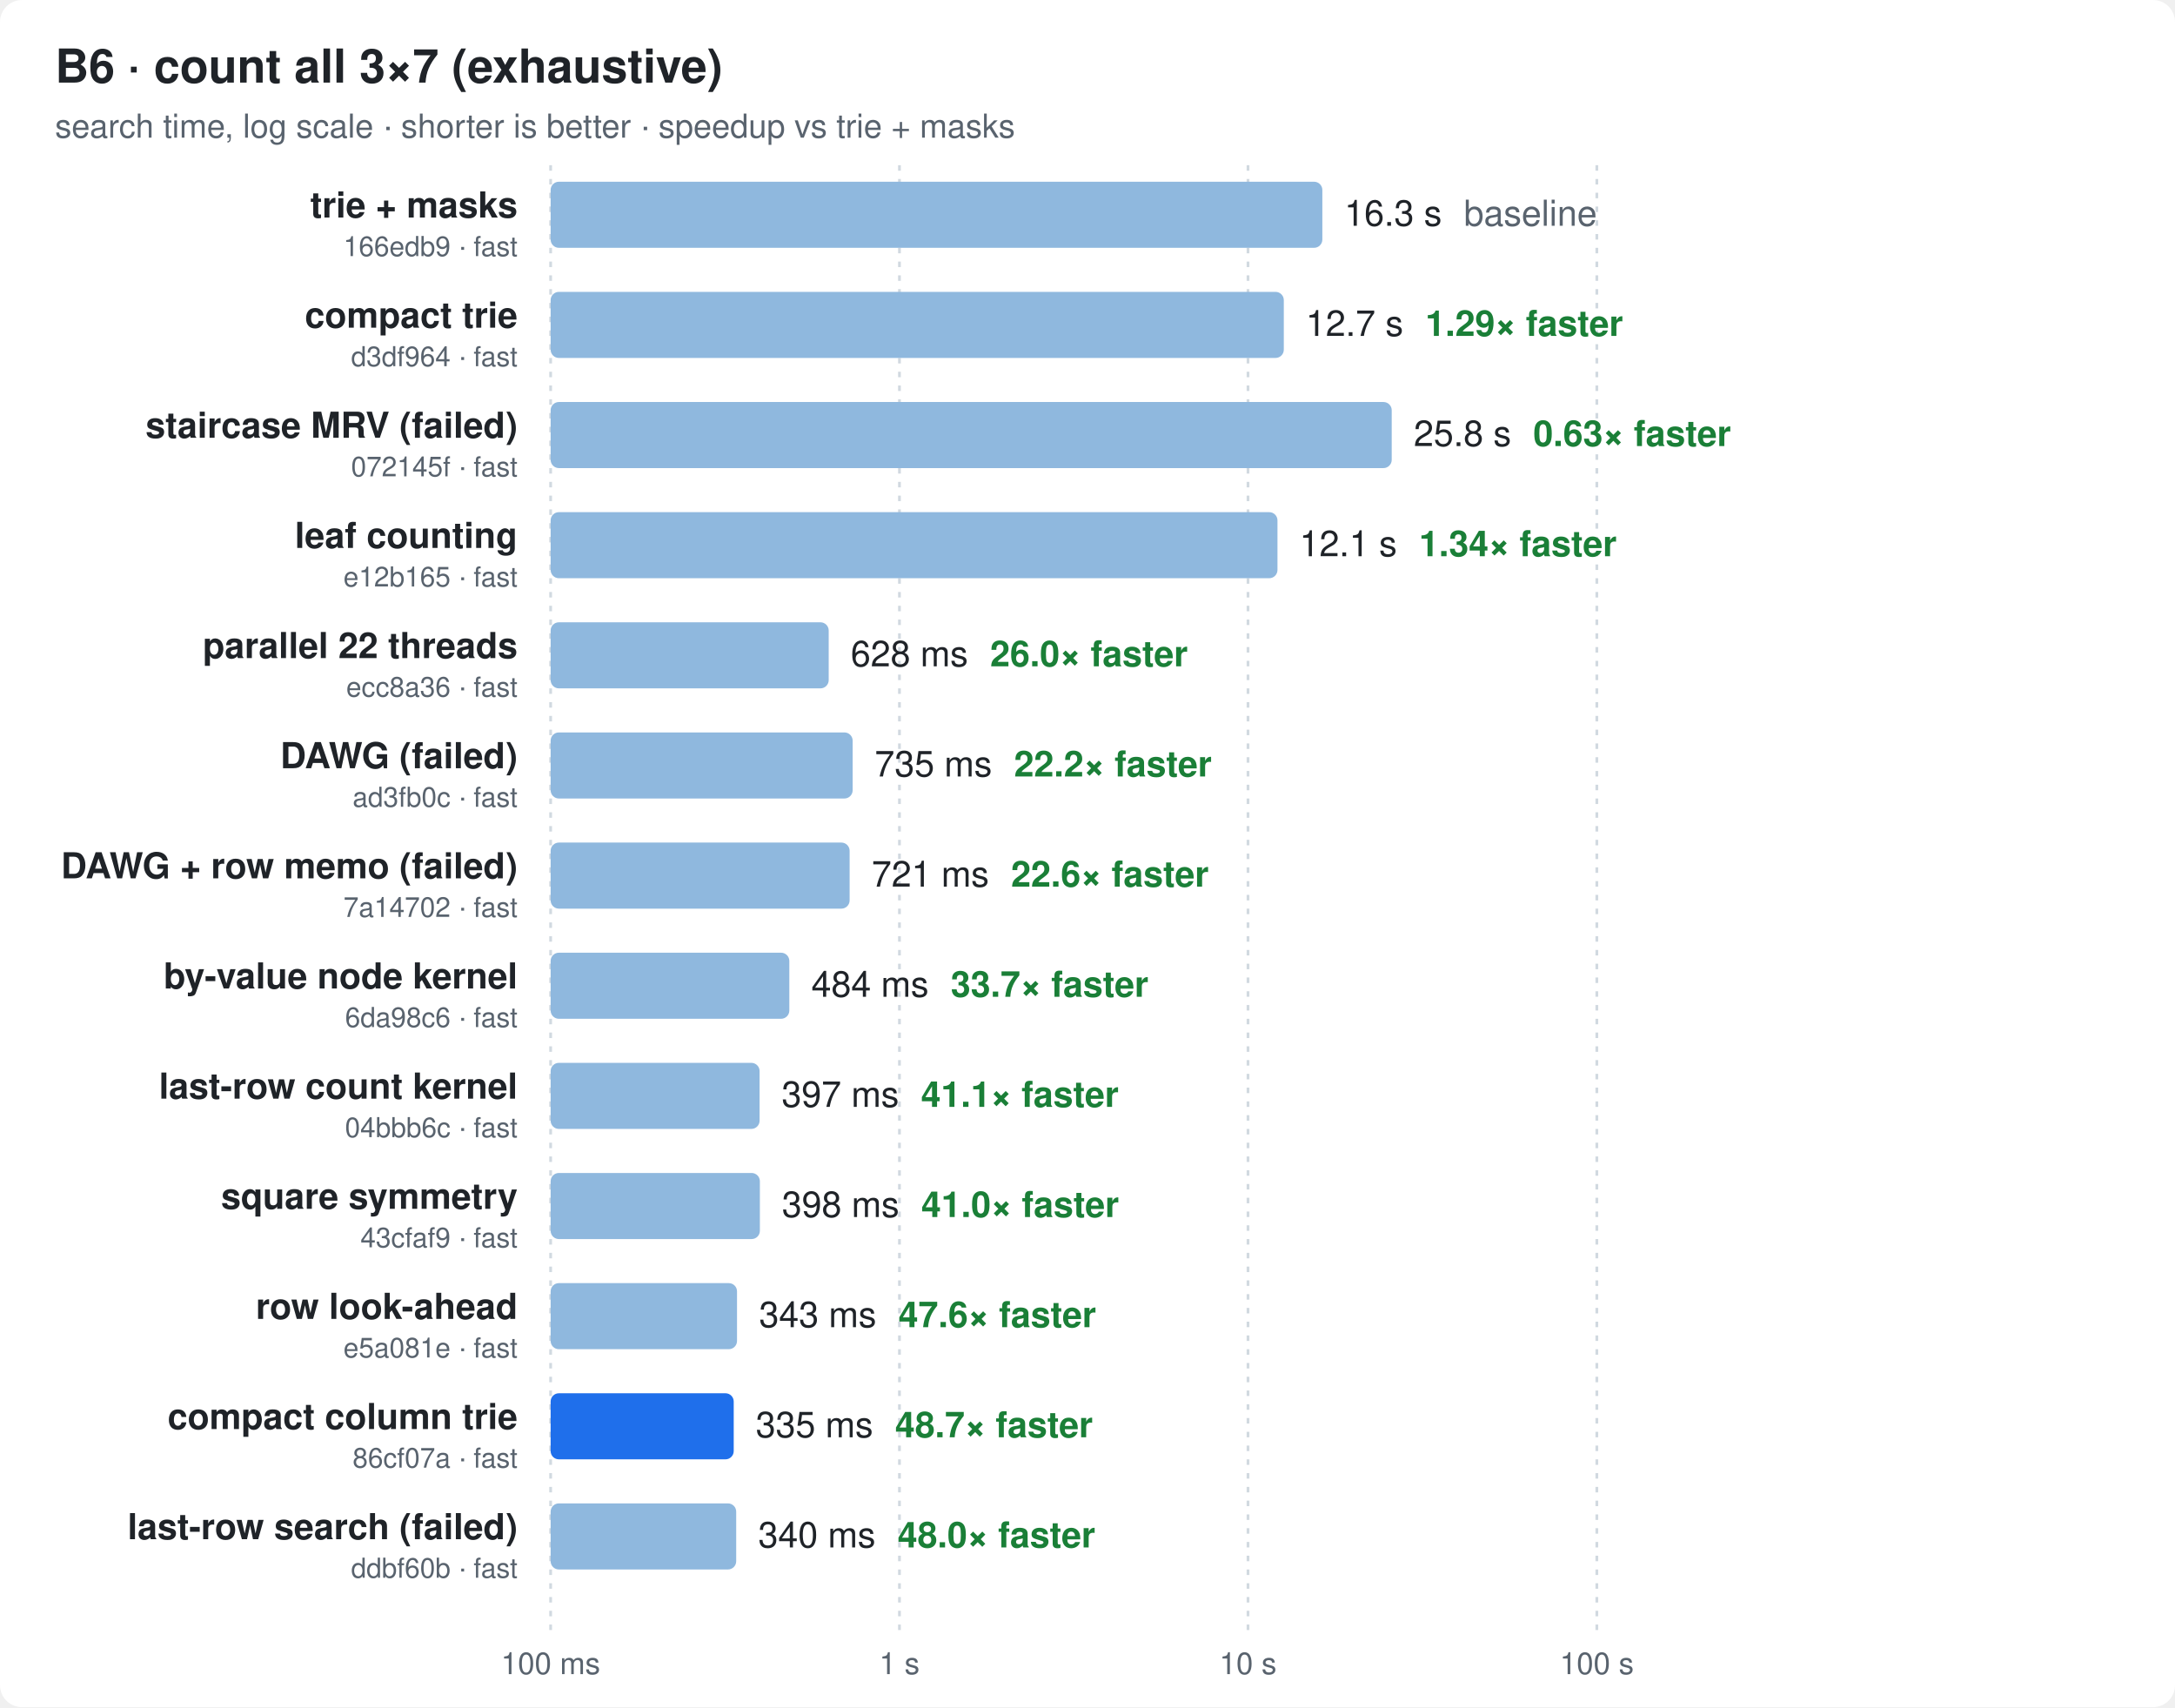
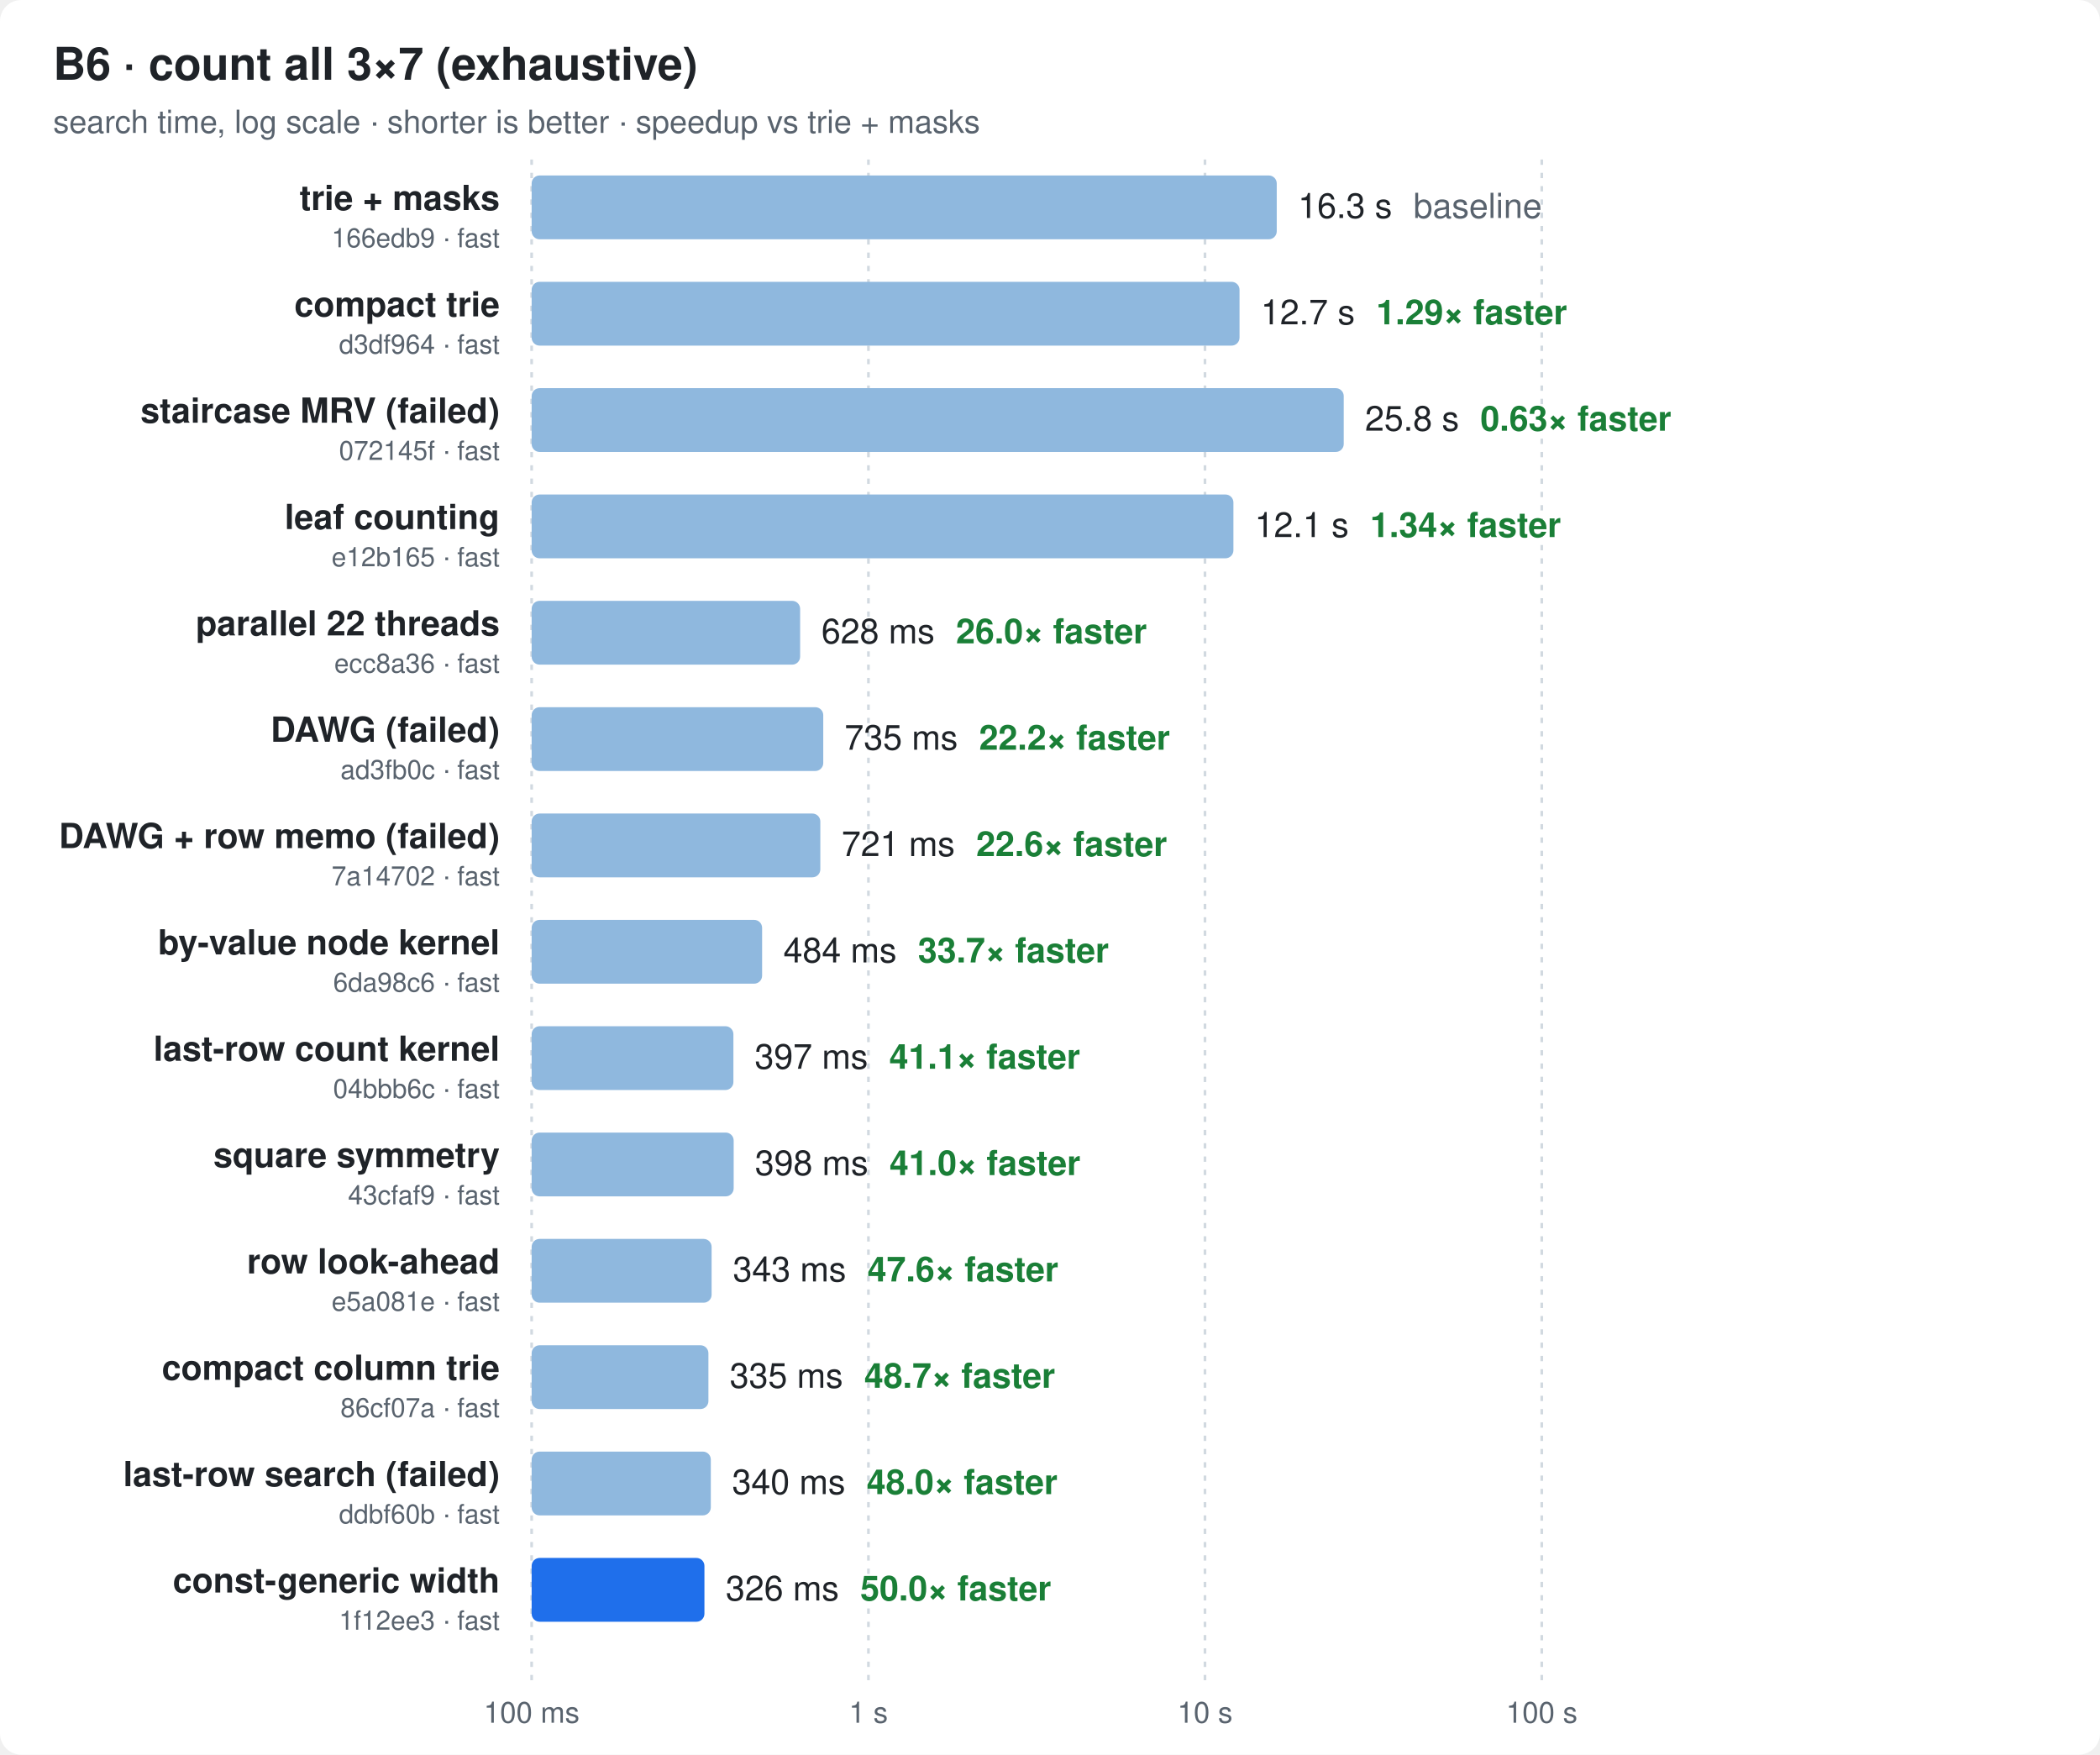
- <svg xmlns="http://www.w3.org/2000/svg" width="790" height="620" viewBox="0 0 790 620" font-family="ui-sans-serif,-apple-system,Segoe UI,Helvetica,Arial,sans-serif">
+ <svg xmlns="http://www.w3.org/2000/svg" width="790" height="660" viewBox="0 0 790 660" font-family="ui-sans-serif,-apple-system,Segoe UI,Helvetica,Arial,sans-serif">
  <style>
  .bg{fill:#ffffff} .t{fill:#1f2328} .m{fill:#59636e} .g{stroke:#d1d9e0}
  .bar{fill:#8fb8de} .best{fill:#1f6feb} .x{fill:#1a7f37;font-weight:600}
  @media (prefers-color-scheme: dark){
    .bg{fill:#0d1117} .t{fill:#e6edf3} .m{fill:#9198a1} .g{stroke:#30363d}
    .bar{fill:#2f5f8f} .best{fill:#4493f8} .x{fill:#3fb950}
  }
</style>
-   <rect class="bg" width="790" height="620" rx="8" />
+   <rect class="bg" width="790" height="660" rx="8" />
  <text class="t" x="20" y="30" font-size="17" font-weight="700">B6 · count all 3×7 (exhaustive)</text>
  <text class="m" x="20" y="50" font-size="12">search time, log scale · shorter is better · speedup vs trie + masks</text>
-   <line class="g" x1="200.0" x2="200.0" y1="60" y2="592" stroke-dasharray="2 3" />
-   <text class="m" x="200.0" y="608" font-size="11" text-anchor="middle">100 ms</text>
-   <line class="g" x1="326.7" x2="326.7" y1="60" y2="592" stroke-dasharray="2 3" />
-   <text class="m" x="326.7" y="608" font-size="11" text-anchor="middle">1 s</text>
-   <line class="g" x1="453.3" x2="453.3" y1="60" y2="592" stroke-dasharray="2 3" />
-   <text class="m" x="453.3" y="608" font-size="11" text-anchor="middle">10 s</text>
-   <line class="g" x1="580.0" x2="580.0" y1="60" y2="592" stroke-dasharray="2 3" />
-   <text class="m" x="580.0" y="608" font-size="11" text-anchor="middle">100 s</text>
+   <line class="g" x1="200.0" x2="200.0" y1="60" y2="632" stroke-dasharray="2 3" />
+   <text class="m" x="200.0" y="648" font-size="11" text-anchor="middle">100 ms</text>
+   <line class="g" x1="326.7" x2="326.7" y1="60" y2="632" stroke-dasharray="2 3" />
+   <text class="m" x="326.7" y="648" font-size="11" text-anchor="middle">1 s</text>
+   <line class="g" x1="453.3" x2="453.3" y1="60" y2="632" stroke-dasharray="2 3" />
+   <text class="m" x="453.3" y="648" font-size="11" text-anchor="middle">10 s</text>
+   <line class="g" x1="580.0" x2="580.0" y1="60" y2="632" stroke-dasharray="2 3" />
+   <text class="m" x="580.0" y="648" font-size="11" text-anchor="middle">100 s</text>
  <text class="t" x="188" y="79.0" font-size="13" font-weight="600" text-anchor="end">trie + masks</text>
  <text class="m" x="188" y="93.0" font-size="10" text-anchor="end">166edb9 · fast</text>
  <rect class="bar" x="200" y="66" width="280.3" height="24" rx="3" />
  <text class="t" x="488.3" y="82.0" font-size="13">16.3 s<tspan class="m" dx="8">baseline</tspan>
  </text>
  <text class="t" x="188" y="119.0" font-size="13" font-weight="600" text-anchor="end">compact trie</text>
  <text class="m" x="188" y="133.0" font-size="10" text-anchor="end">d3df964 · fast</text>
  <rect class="bar" x="200" y="106" width="266.3" height="24" rx="3" />
  <text class="t" x="474.3" y="122.0" font-size="13">12.7 s<tspan class="x" dx="8">1.29× faster</tspan>
  </text>
  <text class="t" x="188" y="159.0" font-size="13" font-weight="600" text-anchor="end">staircase MRV (failed)</text>
  <text class="m" x="188" y="173.0" font-size="10" text-anchor="end">072145f · fast</text>
  <rect class="bar" x="200" y="146" width="305.5" height="24" rx="3" />
  <text class="t" x="513.5" y="162.0" font-size="13">25.8 s<tspan class="x" dx="8">0.63× faster</tspan>
  </text>
  <text class="t" x="188" y="199.0" font-size="13" font-weight="600" text-anchor="end">leaf counting</text>
  <text class="m" x="188" y="213.0" font-size="10" text-anchor="end">e12b165 · fast</text>
  <rect class="bar" x="200" y="186" width="264.0" height="24" rx="3" />
  <text class="t" x="472.0" y="202.0" font-size="13">12.1 s<tspan class="x" dx="8">1.34× faster</tspan>
  </text>
  <text class="t" x="188" y="239.0" font-size="13" font-weight="600" text-anchor="end">parallel 22 threads</text>
  <text class="m" x="188" y="253.0" font-size="10" text-anchor="end">ecc8a36 · fast</text>
  <rect class="bar" x="200" y="226" width="101.0" height="24" rx="3" />
  <text class="t" x="309.0" y="242.0" font-size="13">628 ms<tspan class="x" dx="8">26.0× faster</tspan>
  </text>
  <text class="t" x="188" y="279.0" font-size="13" font-weight="600" text-anchor="end">DAWG (failed)</text>
  <text class="m" x="188" y="293.0" font-size="10" text-anchor="end">ad3fb0c · fast</text>
  <rect class="bar" x="200" y="266" width="109.7" height="24" rx="3" />
  <text class="t" x="317.7" y="282.0" font-size="13">735 ms<tspan class="x" dx="8">22.2× faster</tspan>
  </text>
  <text class="t" x="188" y="319.0" font-size="13" font-weight="600" text-anchor="end">DAWG + row memo (failed)</text>
  <text class="m" x="188" y="333.0" font-size="10" text-anchor="end">7a14702 · fast</text>
  <rect class="bar" x="200" y="306" width="108.6" height="24" rx="3" />
  <text class="t" x="316.6" y="322.0" font-size="13">721 ms<tspan class="x" dx="8">22.6× faster</tspan>
  </text>
  <text class="t" x="188" y="359.0" font-size="13" font-weight="600" text-anchor="end">by-value node kernel</text>
  <text class="m" x="188" y="373.0" font-size="10" text-anchor="end">6da98c6 · fast</text>
  <rect class="bar" x="200" y="346" width="86.7" height="24" rx="3" />
  <text class="t" x="294.7" y="362.0" font-size="13">484 ms<tspan class="x" dx="8">33.7× faster</tspan>
  </text>
  <text class="t" x="188" y="399.0" font-size="13" font-weight="600" text-anchor="end">last-row count kernel</text>
  <text class="m" x="188" y="413.0" font-size="10" text-anchor="end">04bbb6c · fast</text>
  <rect class="bar" x="200" y="386" width="75.9" height="24" rx="3" />
  <text class="t" x="283.9" y="402.0" font-size="13">397 ms<tspan class="x" dx="8">41.1× faster</tspan>
  </text>
  <text class="t" x="188" y="439.0" font-size="13" font-weight="600" text-anchor="end">square symmetry</text>
  <text class="m" x="188" y="453.0" font-size="10" text-anchor="end">43cfaf9 · fast</text>
  <rect class="bar" x="200" y="426" width="76.0" height="24" rx="3" />
  <text class="t" x="284.0" y="442.0" font-size="13">398 ms<tspan class="x" dx="8">41.0× faster</tspan>
  </text>
  <text class="t" x="188" y="479.0" font-size="13" font-weight="600" text-anchor="end">row look-ahead</text>
  <text class="m" x="188" y="493.0" font-size="10" text-anchor="end">e5a081e · fast</text>
  <rect class="bar" x="200" y="466" width="67.7" height="24" rx="3" />
  <text class="t" x="275.7" y="482.0" font-size="13">343 ms<tspan class="x" dx="8">47.6× faster</tspan>
  </text>
  <text class="t" x="188" y="519.0" font-size="13" font-weight="600" text-anchor="end">compact column trie</text>
  <text class="m" x="188" y="533.0" font-size="10" text-anchor="end">86cf07a · fast</text>
-   <rect class="best" x="200" y="506" width="66.5" height="24" rx="3" />
+   <rect class="bar" x="200" y="506" width="66.5" height="24" rx="3" />
  <text class="t" x="274.5" y="522.0" font-size="13">335 ms<tspan class="x" dx="8">48.7× faster</tspan>
  </text>
  <text class="t" x="188" y="559.0" font-size="13" font-weight="600" text-anchor="end">last-row search (failed)</text>
  <text class="m" x="188" y="573.0" font-size="10" text-anchor="end">ddbf60b · fast</text>
  <rect class="bar" x="200" y="546" width="67.4" height="24" rx="3" />
  <text class="t" x="275.4" y="562.0" font-size="13">340 ms<tspan class="x" dx="8">48.0× faster</tspan>
  </text>
+   <text class="t" x="188" y="599.0" font-size="13" font-weight="600" text-anchor="end">const-generic width</text>
+   <text class="m" x="188" y="613.0" font-size="10" text-anchor="end">1f12ee3 · fast</text>
+   <rect class="best" x="200" y="586" width="65.0" height="24" rx="3" />
+   <text class="t" x="273.0" y="602.0" font-size="13">326 ms<tspan class="x" dx="8">50.0× faster</tspan>
+   </text>
</svg>
